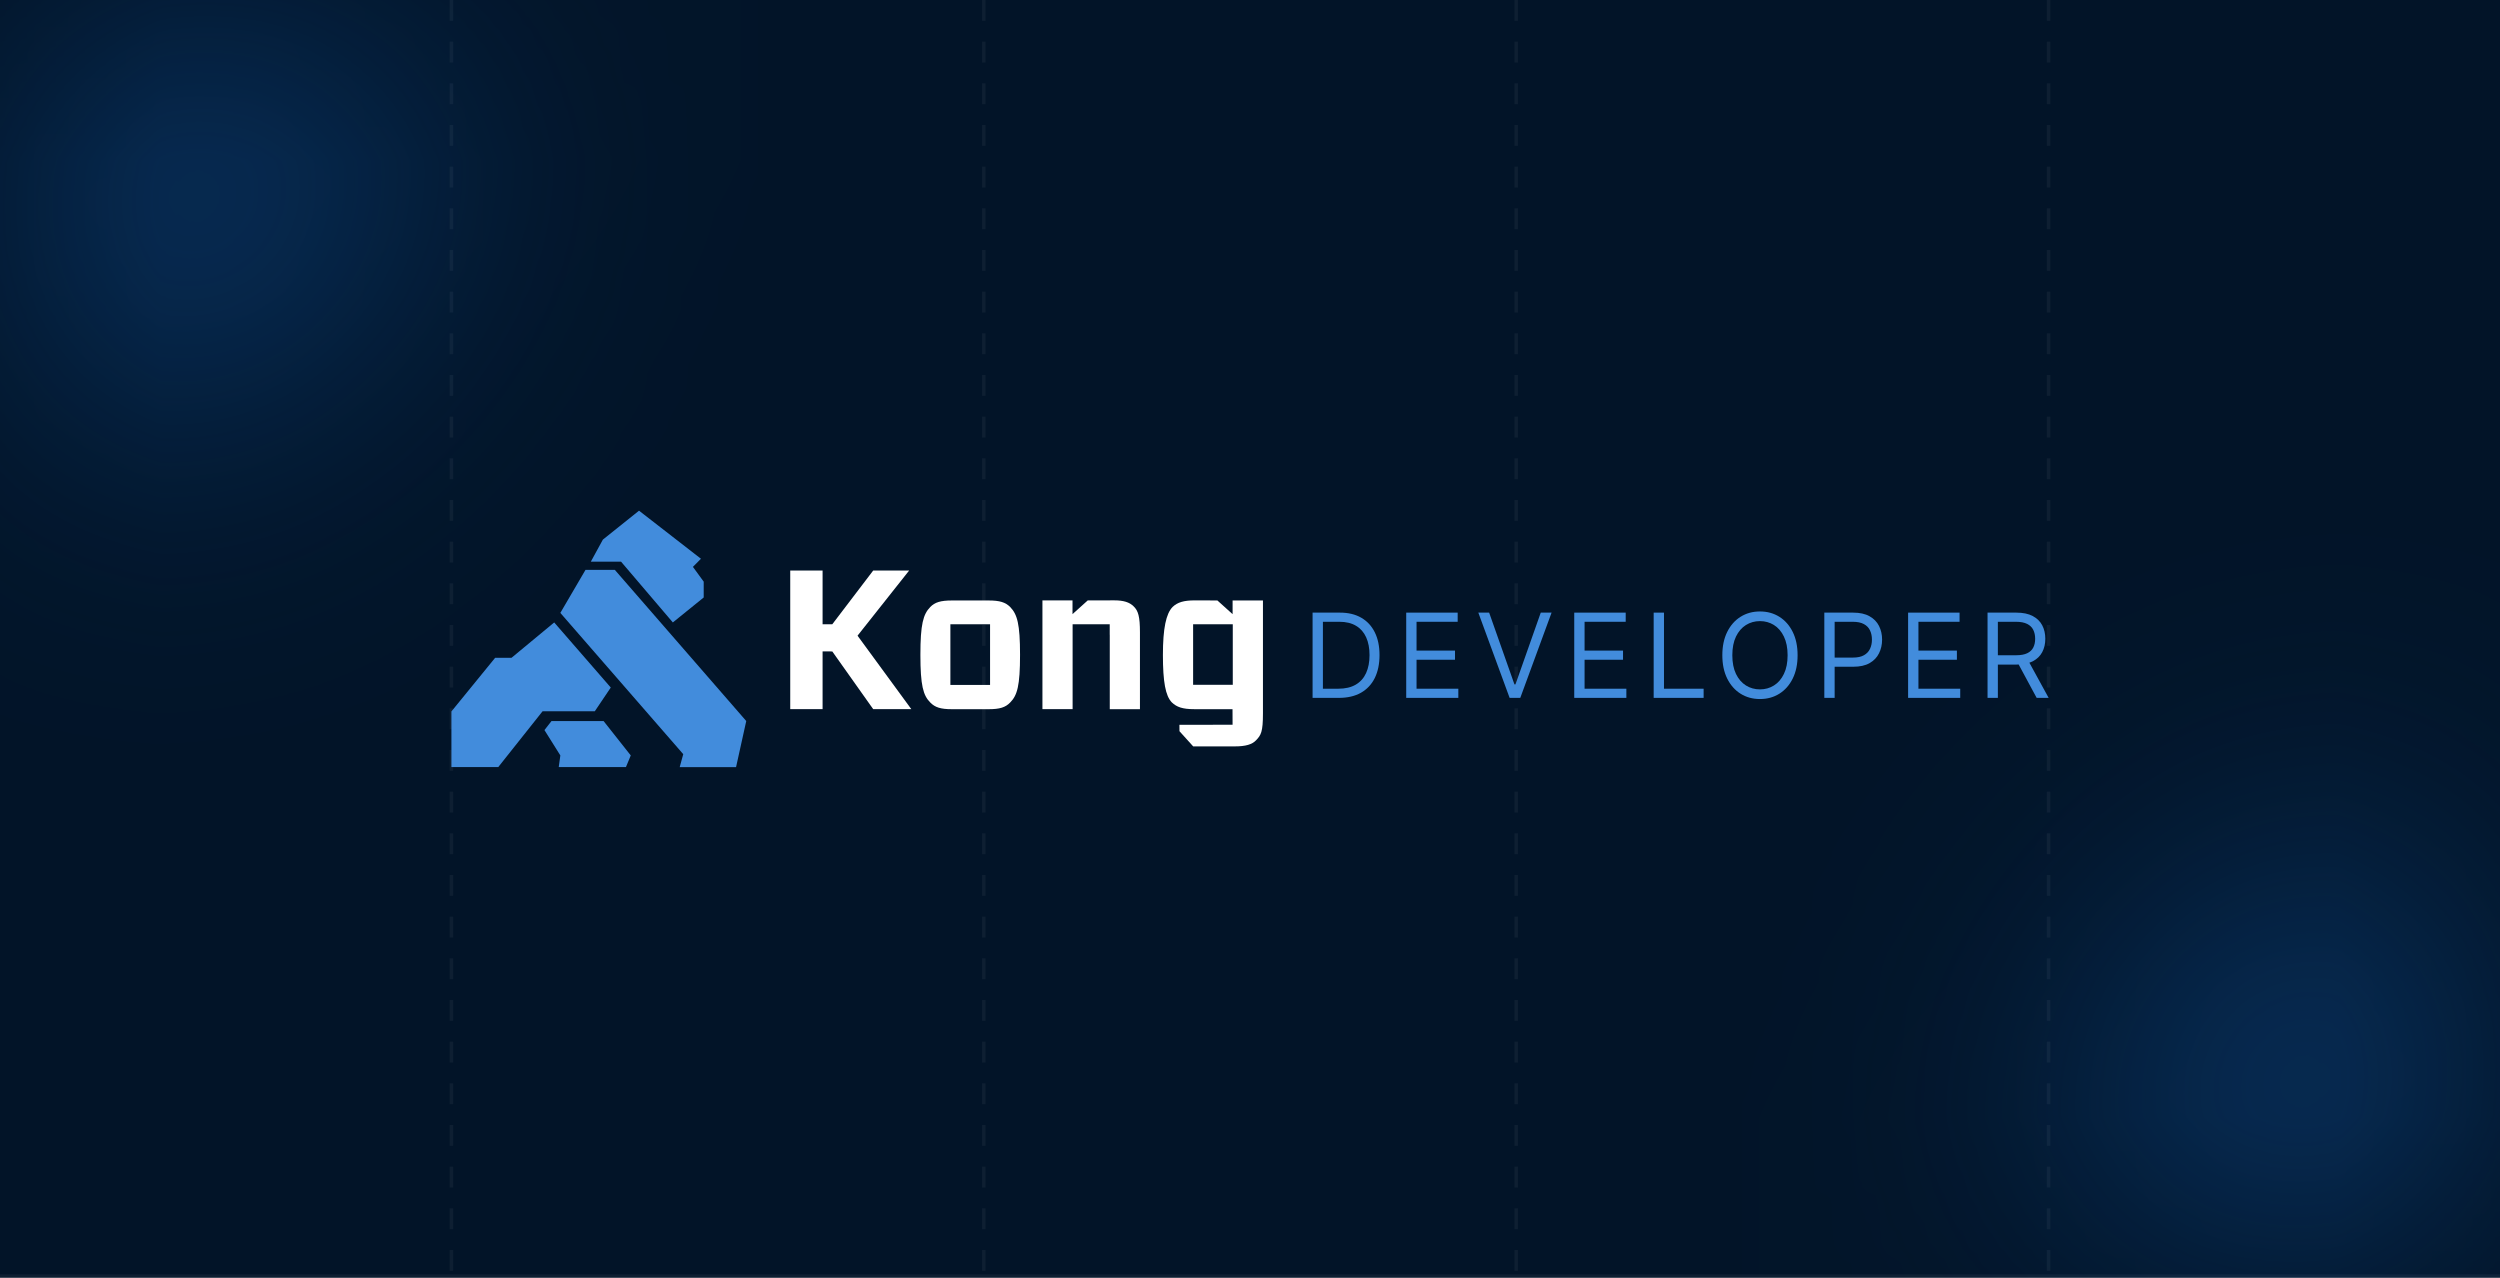
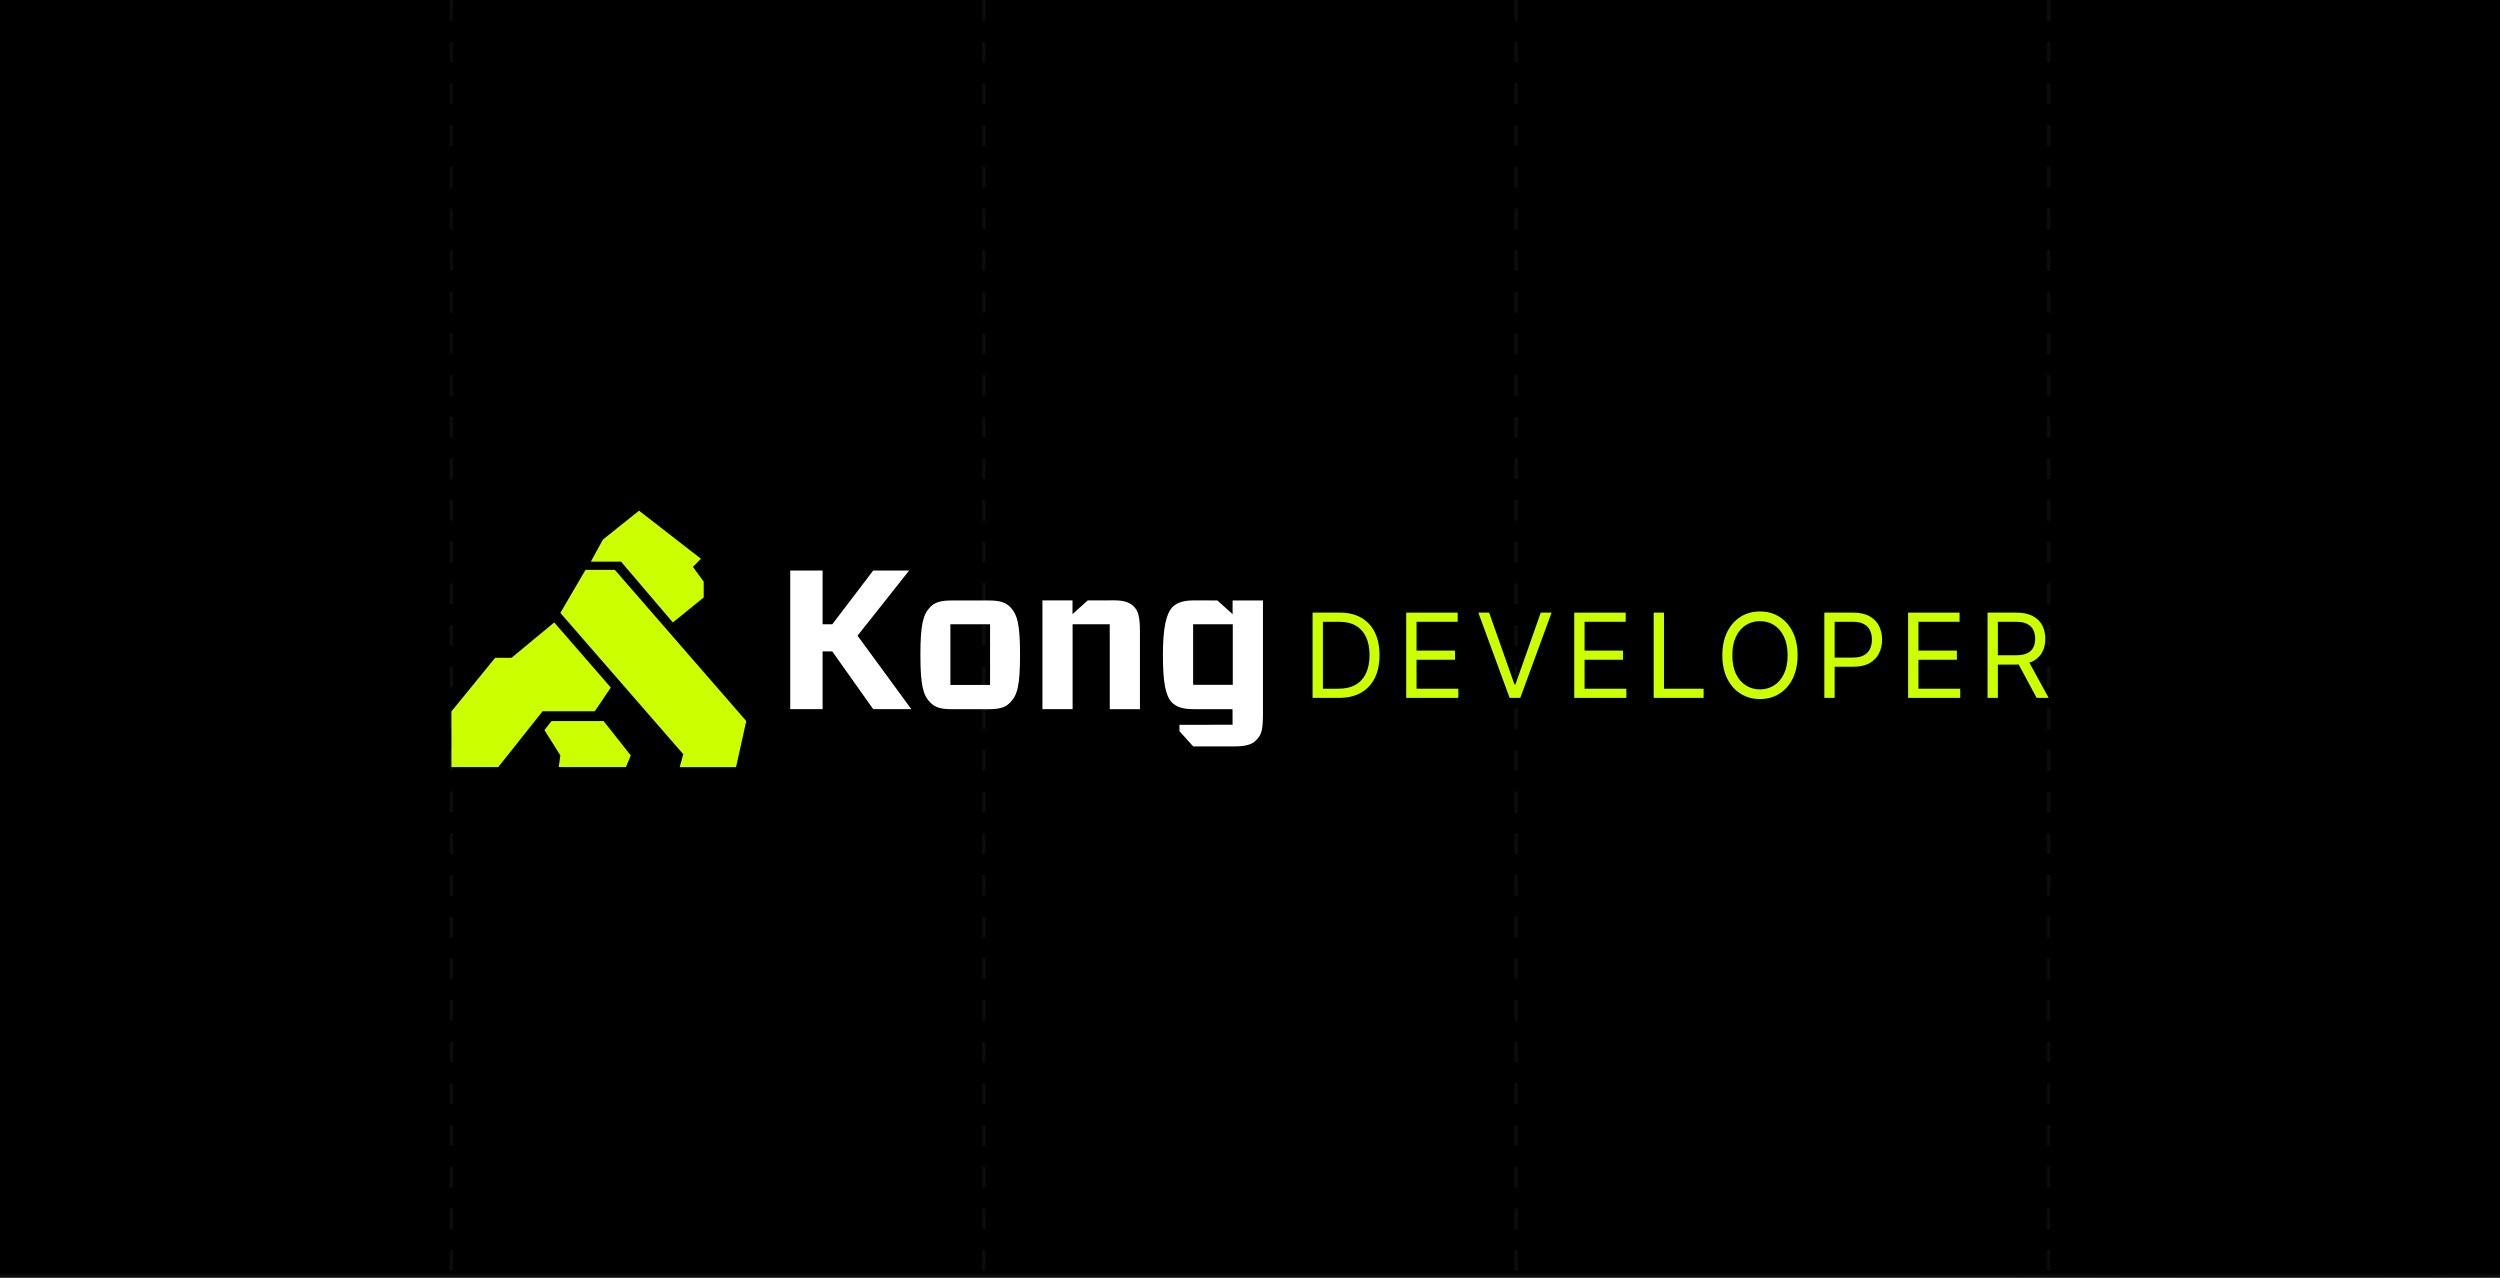
<svg xmlns="http://www.w3.org/2000/svg" width="720" height="368" viewBox="0 0 720 368" fill="none">
  <mask id="path-1-inside-1_9203_17225" fill="white">
    <path d="M0 0H720V368H0V0Z" />
  </mask>
-   <path d="M0 0H720V368H0V0Z" fill="#021428" />
+   <path d="M0 0H720V368H0V0Z" fill="#000000" />
  <path d="M720 368V367H0V368V369H720V368Z" fill="white" fill-opacity="0.05" mask="url(#path-1-inside-1_9203_17225)" />
  <path d="M590 0V368" stroke="white" stroke-opacity="0.05" stroke-dasharray="6 6" />
  <path d="M436.667 0V368" stroke="white" stroke-opacity="0.05" stroke-dasharray="6 6" />
  <path d="M283.333 0V368" stroke="white" stroke-opacity="0.05" stroke-dasharray="6 6" />
  <path d="M130 0V368" stroke="white" stroke-opacity="0.05" stroke-dasharray="6 6" />
  <g clip-path="url(#clip0_9203_17225)">
    <g filter="url(#filter0_f_9203_17225)">
-       <path d="M720 248C704.241 248 688.637 251.104 674.078 257.134C659.519 263.165 646.29 272.004 635.147 283.147C624.004 294.29 615.165 307.519 609.134 322.078C603.104 336.637 600 352.241 600 368L720 368L720 248Z" fill="#1880F0" fill-opacity="0.4" />
+       <path d="M720 248C704.241 248 688.637 251.104 674.078 257.134C659.519 263.165 646.29 272.004 635.147 283.147C624.004 294.29 615.165 307.519 609.134 322.078C603.104 336.637 600 352.241 600 368L720 368L720 248Z" fill="#000000" fill-opacity="0.4" />
    </g>
    <g filter="url(#filter1_f_9203_17225)">
-       <path d="M0 120C15.759 120 31.363 116.896 45.922 110.866C60.481 104.835 73.71 95.996 84.853 84.853C95.996 73.71 104.835 60.481 110.866 45.922C116.896 31.363 120 15.759 120 0L8.71931e-06 1.74386e-05L0 120Z" fill="#1880F0" fill-opacity="0.4" />
+       <path d="M0 120C15.759 120 31.363 116.896 45.922 110.866C60.481 104.835 73.71 95.996 84.853 84.853C95.996 73.71 104.835 60.481 110.866 45.922C116.896 31.363 120 15.759 120 0L8.71931e-06 1.74386e-05L0 120Z" fill="#000000" fill-opacity="0.4" />
    </g>
  </g>
  <path fill-rule="evenodd" clip-rule="evenodd" d="M273.71 197.261H285.138V179.794H273.71V197.261ZM274.11 204.247C270.929 204.247 269.276 203.732 267.915 202.316C265.87 200.268 265.076 197.421 265.076 188.597C265.076 179.773 265.87 176.926 267.915 174.819C269.225 173.454 270.929 172.938 274.11 172.938H284.738C287.919 172.938 289.571 173.454 290.933 174.819C292.978 176.926 293.772 179.714 293.772 188.597C293.772 197.479 292.978 200.268 290.933 202.316C289.571 203.739 287.919 204.247 284.738 204.247H274.11Z" fill="white" />
  <path fill-rule="evenodd" clip-rule="evenodd" d="M319.613 182.808C319.613 182.917 319.613 183.026 319.613 183.142V204.24H328.305V182.118C328.305 177.528 327.795 175.88 326.485 174.63C325.291 173.439 323.58 172.902 320.909 172.902L313.265 172.924L308.883 176.867V172.924H305.95H300.221V204.233H308.912V179.78H319.599V182.793L319.613 182.808Z" fill="white" />
  <path fill-rule="evenodd" clip-rule="evenodd" d="M251.485 164.31H261.837L246.972 183.076L262.463 204.239H251.485L239.7 187.615L236.905 187.601V204.239H227.587V164.31H236.905V179.786H239.7L251.485 164.31Z" fill="white" />
  <path fill-rule="evenodd" clip-rule="evenodd" d="M354.988 172.932V176.876L350.606 172.932L344.083 172.91C340.96 172.91 339.126 173.448 337.706 174.806C335.828 176.73 334.918 180.943 334.918 188.655C334.918 196.368 335.661 200.406 337.474 202.28C338.893 203.638 340.582 204.241 343.938 204.241H354.966L354.981 208.722L339.672 208.751L339.687 210.588L343.639 214.961H355.607C358.788 214.961 360.608 214.394 361.743 213.203C363.163 211.729 363.73 210.814 363.73 205.432V172.939H354.981L354.988 172.932ZM355.046 197.225H343.617V179.788H355.039V197.225H355.046Z" fill="white" />
-   <path fill-rule="evenodd" clip-rule="evenodd" d="M156.801 210.261L158.829 207.669H173.837L181.66 217.566L180.269 220.924H160.915L161.379 217.566L156.801 210.261Z" fill="#428CDC" />
-   <path fill-rule="evenodd" clip-rule="evenodd" d="M161.378 176.516L168.625 164.119H177.07L214.92 207.655L211.986 220.925H195.755L196.774 217.2L161.378 176.516Z" fill="#428CDC" />
-   <path fill-rule="evenodd" clip-rule="evenodd" d="M170.159 161.762L173.629 155.407L184.039 147.075L201.875 160.922L199.562 163.26L202.667 167.516V172.072L193.779 179.265L178.864 161.762H170.159Z" fill="#428CDC" />
-   <path fill-rule="evenodd" clip-rule="evenodd" d="M142.603 189.446H147.317L159.611 179.263L175.903 198.009L171.308 204.837H156.269L145.885 217.913L143.498 220.921H130.01V204.894L142.603 189.446Z" fill="#428CDC" />
-   <path d="M572.412 200.988V176.437H580.707C582.625 176.437 584.2 176.764 585.431 177.42C586.661 178.067 587.572 178.958 588.164 180.093C588.755 181.228 589.051 182.518 589.051 183.965C589.051 185.412 588.755 186.694 588.164 187.813C587.572 188.932 586.665 189.811 585.443 190.451C584.22 191.082 582.657 191.398 580.755 191.398H574.042V188.712H580.659C581.97 188.712 583.025 188.52 583.824 188.137C584.631 187.753 585.215 187.21 585.574 186.506C585.942 185.795 586.126 184.948 586.126 183.965C586.126 182.982 585.942 182.123 585.574 181.388C585.207 180.652 584.619 180.085 583.812 179.685C583.005 179.278 581.938 179.074 580.611 179.074H575.385V200.988H572.412ZM583.968 189.959L590.01 200.988H586.557L580.611 189.959H583.968Z" fill="#428CDC" />
-   <path d="M549.536 200.988V176.437H564.353V179.074H552.509V187.37H563.586V190.007H552.509V198.351H564.545V200.988H549.536Z" fill="#428CDC" />
-   <path d="M525.405 200.988V176.437H533.7C535.627 176.437 537.201 176.784 538.424 177.479C539.655 178.167 540.566 179.098 541.157 180.273C541.748 181.448 542.044 182.758 542.044 184.205C542.044 185.651 541.748 186.966 541.157 188.149C540.574 189.332 539.671 190.275 538.448 190.978C537.225 191.673 535.659 192.021 533.748 192.021H527.802V189.384H533.653C534.971 189.384 536.03 189.156 536.829 188.7C537.629 188.245 538.208 187.629 538.568 186.854C538.935 186.071 539.119 185.188 539.119 184.205C539.119 183.222 538.935 182.343 538.568 181.567C538.208 180.792 537.625 180.185 536.817 179.745C536.01 179.298 534.939 179.074 533.605 179.074H528.378V200.988H525.405Z" fill="#428CDC" />
-   <path d="M517.707 188.711C517.707 191.301 517.24 193.539 516.304 195.425C515.369 197.311 514.087 198.765 512.456 199.788C510.826 200.811 508.964 201.323 506.87 201.323C504.776 201.323 502.914 200.811 501.283 199.788C499.653 198.765 498.37 197.311 497.435 195.425C496.5 193.539 496.033 191.301 496.033 188.711C496.033 186.122 496.5 183.884 497.435 181.998C498.37 180.112 499.653 178.658 501.283 177.635C502.914 176.612 504.776 176.1 506.87 176.1C508.964 176.1 510.826 176.612 512.456 177.635C514.087 178.658 515.369 180.112 516.304 181.998C517.24 183.884 517.707 186.122 517.707 188.711ZM514.83 188.711C514.83 186.586 514.474 184.791 513.763 183.329C513.06 181.866 512.105 180.759 510.898 180.008C509.699 179.257 508.356 178.881 506.87 178.881C505.383 178.881 504.037 179.257 502.83 180.008C501.631 180.759 500.676 181.866 499.965 183.329C499.261 184.791 498.91 186.586 498.91 188.711C498.91 190.837 499.261 192.632 499.965 194.094C500.676 195.557 501.631 196.664 502.83 197.415C504.037 198.166 505.383 198.542 506.87 198.542C508.356 198.542 509.699 198.166 510.898 197.415C512.105 196.664 513.06 195.557 513.763 194.094C514.474 192.632 514.83 190.837 514.83 188.711Z" fill="#428CDC" />
-   <path d="M476.256 200.988V176.437H479.229V198.351H490.642V200.988H476.256Z" fill="#428CDC" />
-   <path d="M453.383 200.988V176.437H468.2V179.074H456.356V187.37H467.433V190.007H456.356V198.351H468.392V200.988H453.383Z" fill="#428CDC" />
-   <path d="M428.873 176.437L436.162 197.104H436.45L443.738 176.437H446.855L437.84 200.988H434.771L425.756 176.437H428.873Z" fill="#428CDC" />
-   <path d="M404.991 200.988V176.437H419.808V179.074H407.964V187.37H419.041V190.007H407.964V198.351H420V200.988H404.991Z" fill="#428CDC" />
-   <path d="M385.601 200.988H378.024V176.437H385.937C388.318 176.437 390.356 176.928 392.05 177.911C393.745 178.886 395.043 180.289 395.946 182.119C396.85 183.941 397.301 186.123 397.301 188.664C397.301 191.222 396.846 193.424 395.934 195.27C395.023 197.108 393.697 198.522 391.954 199.513C390.212 200.496 388.094 200.988 385.601 200.988ZM380.997 198.351H385.409C387.439 198.351 389.121 197.959 390.456 197.176C391.791 196.393 392.786 195.278 393.441 193.831C394.096 192.385 394.424 190.662 394.424 188.664C394.424 186.682 394.1 184.976 393.453 183.545C392.806 182.107 391.839 181.004 390.552 180.237C389.265 179.461 387.663 179.074 385.745 179.074H380.997V198.351Z" fill="#428CDC" />
+   <path fill-rule="evenodd" clip-rule="evenodd" d="M156.801 210.261L158.829 207.669H173.837L181.66 217.566L180.269 220.924H160.915L161.379 217.566L156.801 210.261Z" fill="#CCFF00" />
+   <path fill-rule="evenodd" clip-rule="evenodd" d="M161.378 176.516L168.625 164.119H177.07L214.92 207.655L211.986 220.925H195.755L196.774 217.2L161.378 176.516Z" fill="#CCFF00" />
+   <path fill-rule="evenodd" clip-rule="evenodd" d="M170.159 161.762L173.629 155.407L184.039 147.075L201.875 160.922L199.562 163.26L202.667 167.516V172.072L193.779 179.265L178.864 161.762H170.159Z" fill="#CCFF00" />
+   <path fill-rule="evenodd" clip-rule="evenodd" d="M142.603 189.446H147.317L159.611 179.263L175.903 198.009L171.308 204.837H156.269L145.885 217.913L143.498 220.921H130.01V204.894L142.603 189.446Z" fill="#CCFF00" />
+   <path d="M572.412 200.988V176.437H580.707C582.625 176.437 584.2 176.764 585.431 177.42C586.661 178.067 587.572 178.958 588.164 180.093C588.755 181.228 589.051 182.518 589.051 183.965C589.051 185.412 588.755 186.694 588.164 187.813C587.572 188.932 586.665 189.811 585.443 190.451C584.22 191.082 582.657 191.398 580.755 191.398H574.042V188.712H580.659C581.97 188.712 583.025 188.52 583.824 188.137C584.631 187.753 585.215 187.21 585.574 186.506C585.942 185.795 586.126 184.948 586.126 183.965C586.126 182.982 585.942 182.123 585.574 181.388C585.207 180.652 584.619 180.085 583.812 179.685C583.005 179.278 581.938 179.074 580.611 179.074H575.385V200.988H572.412ZM583.968 189.959L590.01 200.988H586.557L580.611 189.959H583.968Z" fill="#CCFF00" />
+   <path d="M549.536 200.988V176.437H564.353V179.074H552.509V187.37H563.586V190.007H552.509V198.351H564.545V200.988H549.536Z" fill="#CCFF00" />
+   <path d="M525.405 200.988V176.437H533.7C535.627 176.437 537.201 176.784 538.424 177.479C539.655 178.167 540.566 179.098 541.157 180.273C541.748 181.448 542.044 182.758 542.044 184.205C542.044 185.651 541.748 186.966 541.157 188.149C540.574 189.332 539.671 190.275 538.448 190.978C537.225 191.673 535.659 192.021 533.748 192.021H527.802V189.384H533.653C534.971 189.384 536.03 189.156 536.829 188.7C537.629 188.245 538.208 187.629 538.568 186.854C538.935 186.071 539.119 185.188 539.119 184.205C539.119 183.222 538.935 182.343 538.568 181.567C538.208 180.792 537.625 180.185 536.817 179.745C536.01 179.298 534.939 179.074 533.605 179.074H528.378V200.988H525.405Z" fill="#CCFF00" />
+   <path d="M517.707 188.711C517.707 191.301 517.24 193.539 516.304 195.425C515.369 197.311 514.087 198.765 512.456 199.788C510.826 200.811 508.964 201.323 506.87 201.323C504.776 201.323 502.914 200.811 501.283 199.788C499.653 198.765 498.37 197.311 497.435 195.425C496.5 193.539 496.033 191.301 496.033 188.711C496.033 186.122 496.5 183.884 497.435 181.998C498.37 180.112 499.653 178.658 501.283 177.635C502.914 176.612 504.776 176.1 506.87 176.1C508.964 176.1 510.826 176.612 512.456 177.635C514.087 178.658 515.369 180.112 516.304 181.998C517.24 183.884 517.707 186.122 517.707 188.711ZM514.83 188.711C514.83 186.586 514.474 184.791 513.763 183.329C513.06 181.866 512.105 180.759 510.898 180.008C509.699 179.257 508.356 178.881 506.87 178.881C505.383 178.881 504.037 179.257 502.83 180.008C501.631 180.759 500.676 181.866 499.965 183.329C499.261 184.791 498.91 186.586 498.91 188.711C498.91 190.837 499.261 192.632 499.965 194.094C500.676 195.557 501.631 196.664 502.83 197.415C504.037 198.166 505.383 198.542 506.87 198.542C508.356 198.542 509.699 198.166 510.898 197.415C512.105 196.664 513.06 195.557 513.763 194.094C514.474 192.632 514.83 190.837 514.83 188.711Z" fill="#CCFF00" />
+   <path d="M476.256 200.988V176.437H479.229V198.351H490.642V200.988H476.256Z" fill="#CCFF00" />
+   <path d="M453.383 200.988V176.437H468.2V179.074H456.356V187.37H467.433V190.007H456.356V198.351H468.392V200.988H453.383Z" fill="#CCFF00" />
+   <path d="M428.873 176.437L436.162 197.104H436.45L443.738 176.437H446.855L437.84 200.988H434.771L425.756 176.437H428.873Z" fill="#CCFF00" />
+   <path d="M404.991 200.988V176.437H419.808V179.074H407.964V187.37H419.041V190.007H407.964V198.351H420V200.988H404.991Z" fill="#CCFF00" />
+   <path d="M385.601 200.988H378.024V176.437H385.937C388.318 176.437 390.356 176.928 392.05 177.911C393.745 178.886 395.043 180.289 395.946 182.119C396.85 183.941 397.301 186.123 397.301 188.664C397.301 191.222 396.846 193.424 395.934 195.27C395.023 197.108 393.697 198.522 391.954 199.513C390.212 200.496 388.094 200.988 385.601 200.988ZM380.997 198.351H385.409C387.439 198.351 389.121 197.959 390.456 197.176C391.791 196.393 392.786 195.278 393.441 193.831C394.096 192.385 394.424 190.662 394.424 188.664C394.424 186.682 394.1 184.976 393.453 183.545C392.806 182.107 391.839 181.004 390.552 180.237C389.265 179.461 387.663 179.074 385.745 179.074H380.997V198.351Z" fill="#CCFF00" />
  <defs>
    <filter id="filter0_f_9203_17225" x="501.714" y="149.714" width="316.571" height="316.571" filterUnits="userSpaceOnUse" color-interpolation-filters="sRGB">
      <feFlood flood-opacity="0" result="BackgroundImageFix" />
      <feBlend mode="normal" in="SourceGraphic" in2="BackgroundImageFix" result="shape" />
      <feGaussianBlur stdDeviation="49.143" result="effect1_foregroundBlur_9203_17225" />
    </filter>
    <filter id="filter1_f_9203_17225" x="-98.286" y="-98.286" width="316.571" height="316.571" filterUnits="userSpaceOnUse" color-interpolation-filters="sRGB">
      <feFlood flood-opacity="0" result="BackgroundImageFix" />
      <feBlend mode="normal" in="SourceGraphic" in2="BackgroundImageFix" result="shape" />
      <feGaussianBlur stdDeviation="49.143" result="effect1_foregroundBlur_9203_17225" />
    </filter>
    <clipPath id="clip0_9203_17225">
      <rect width="720" height="368" fill="white" transform="matrix(-1 0 0 -1 720 368)" />
    </clipPath>
  </defs>
</svg>
